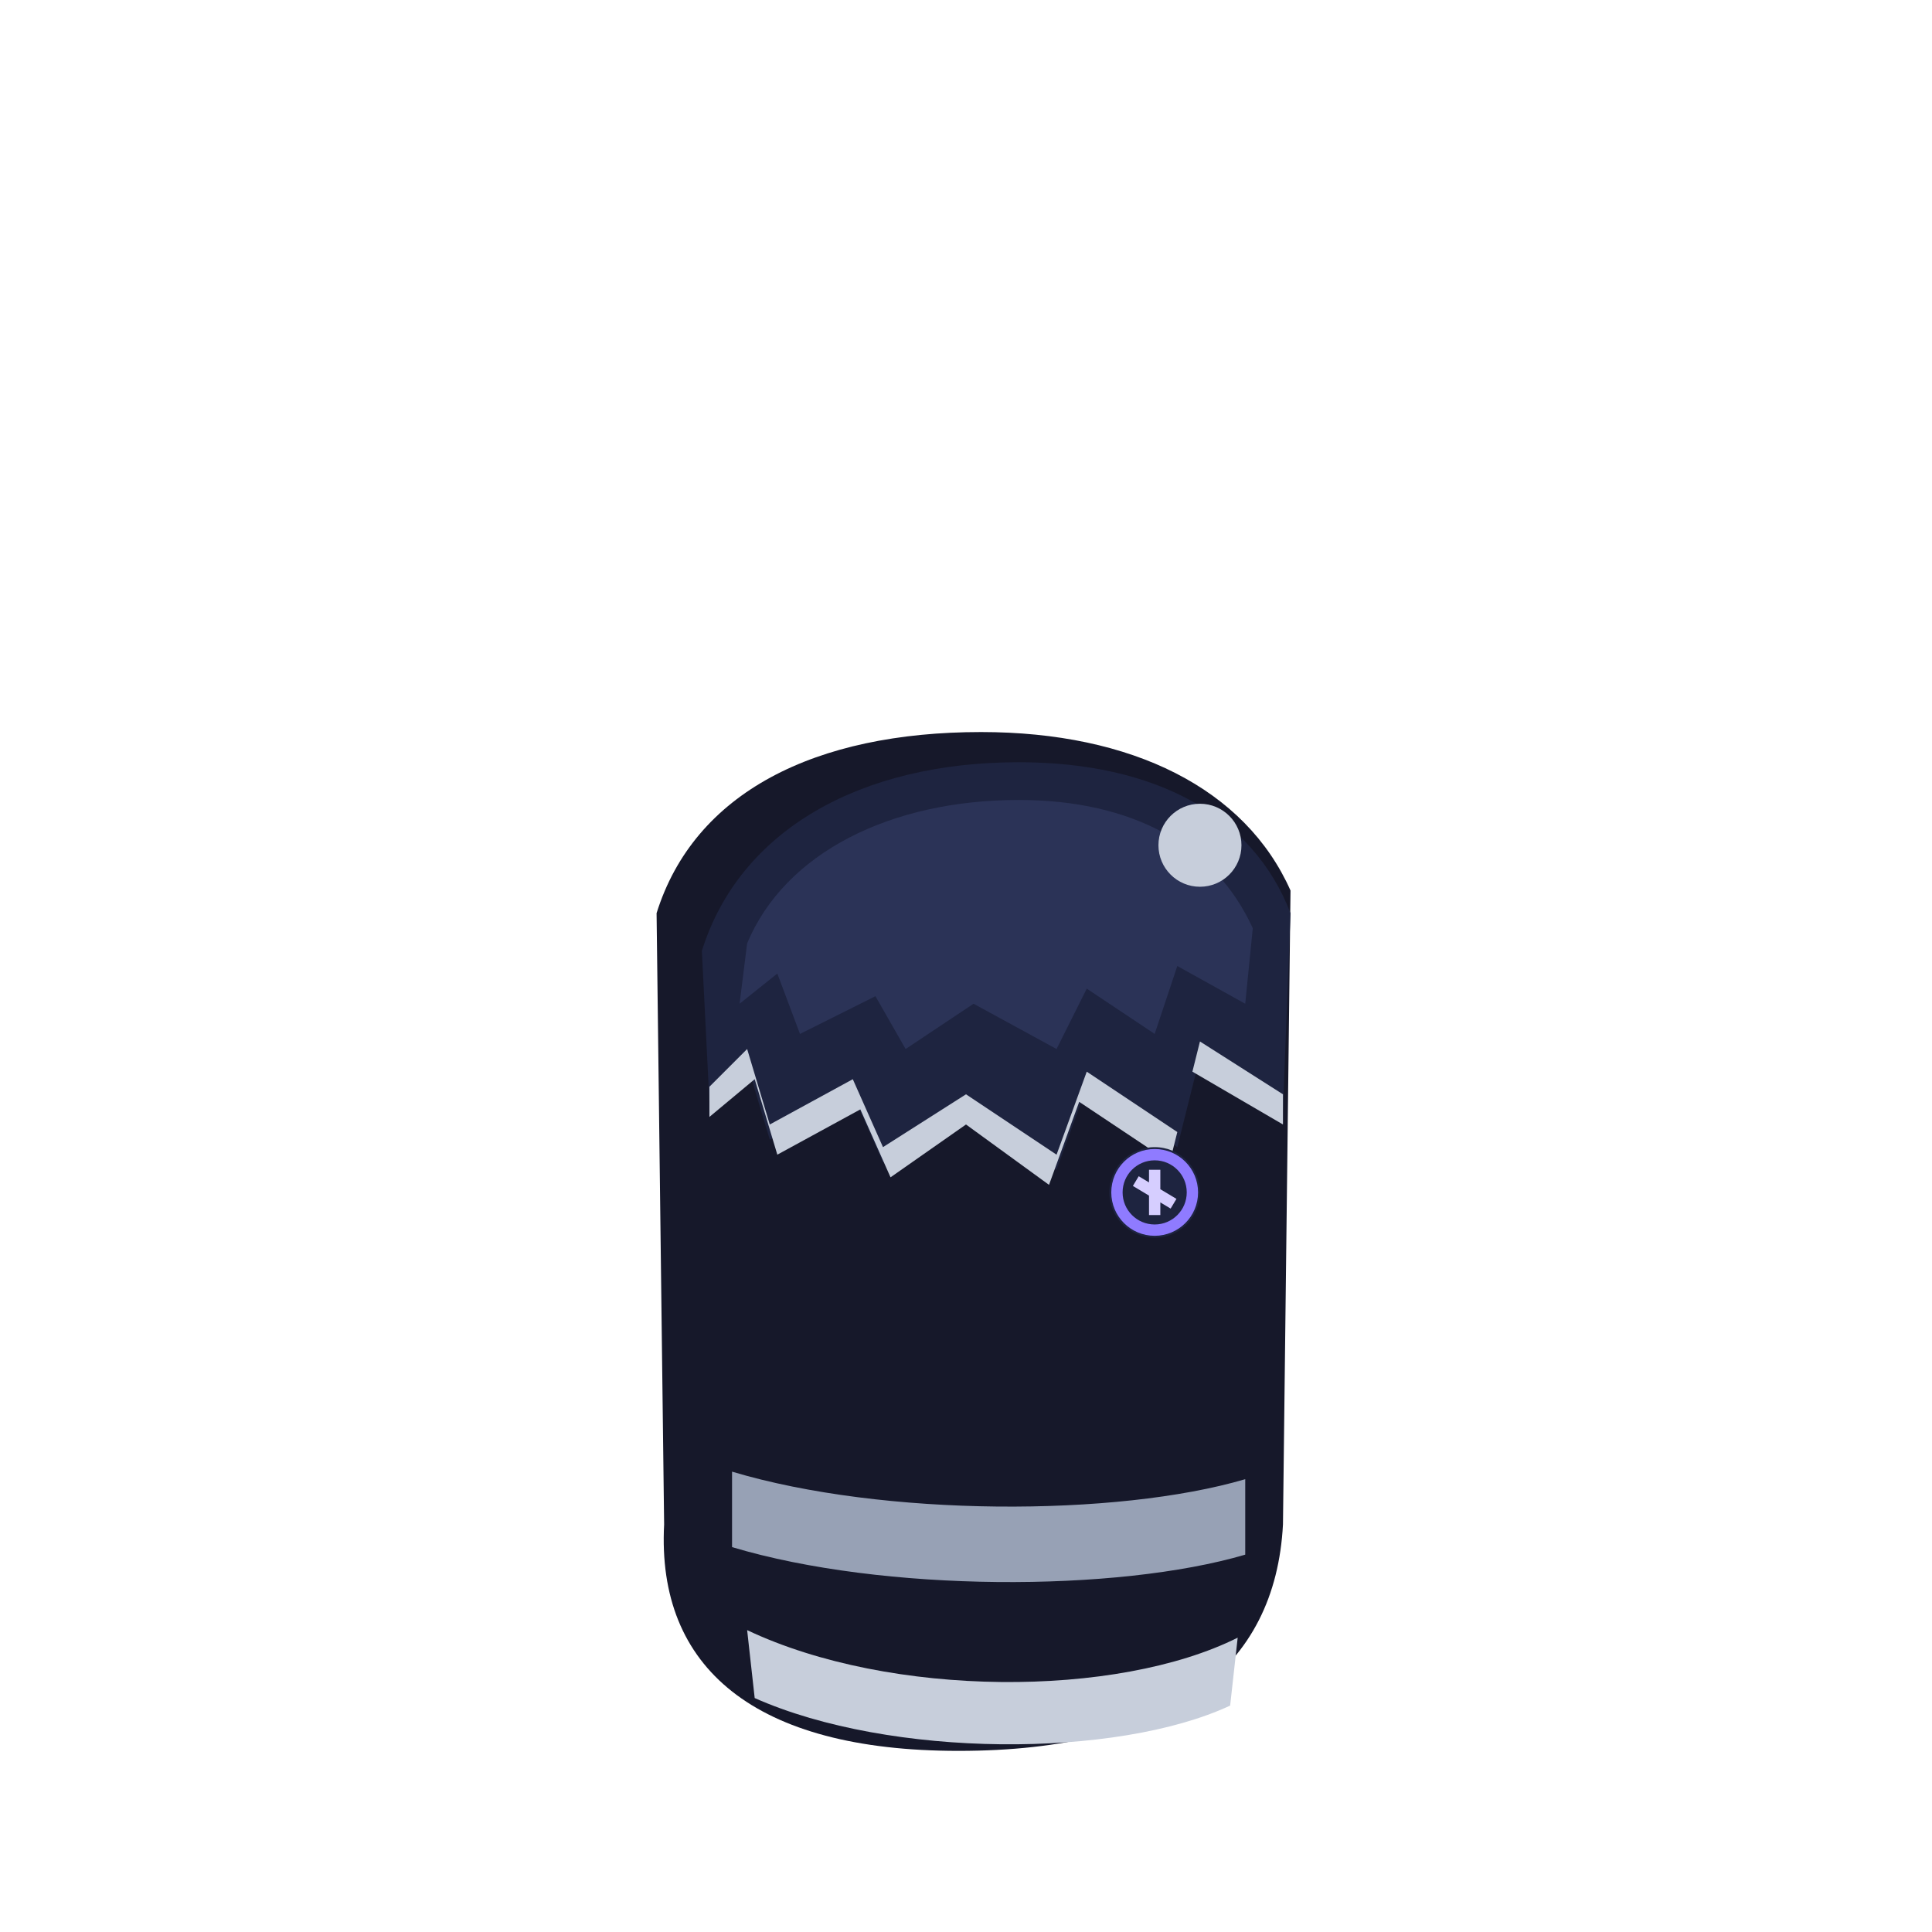
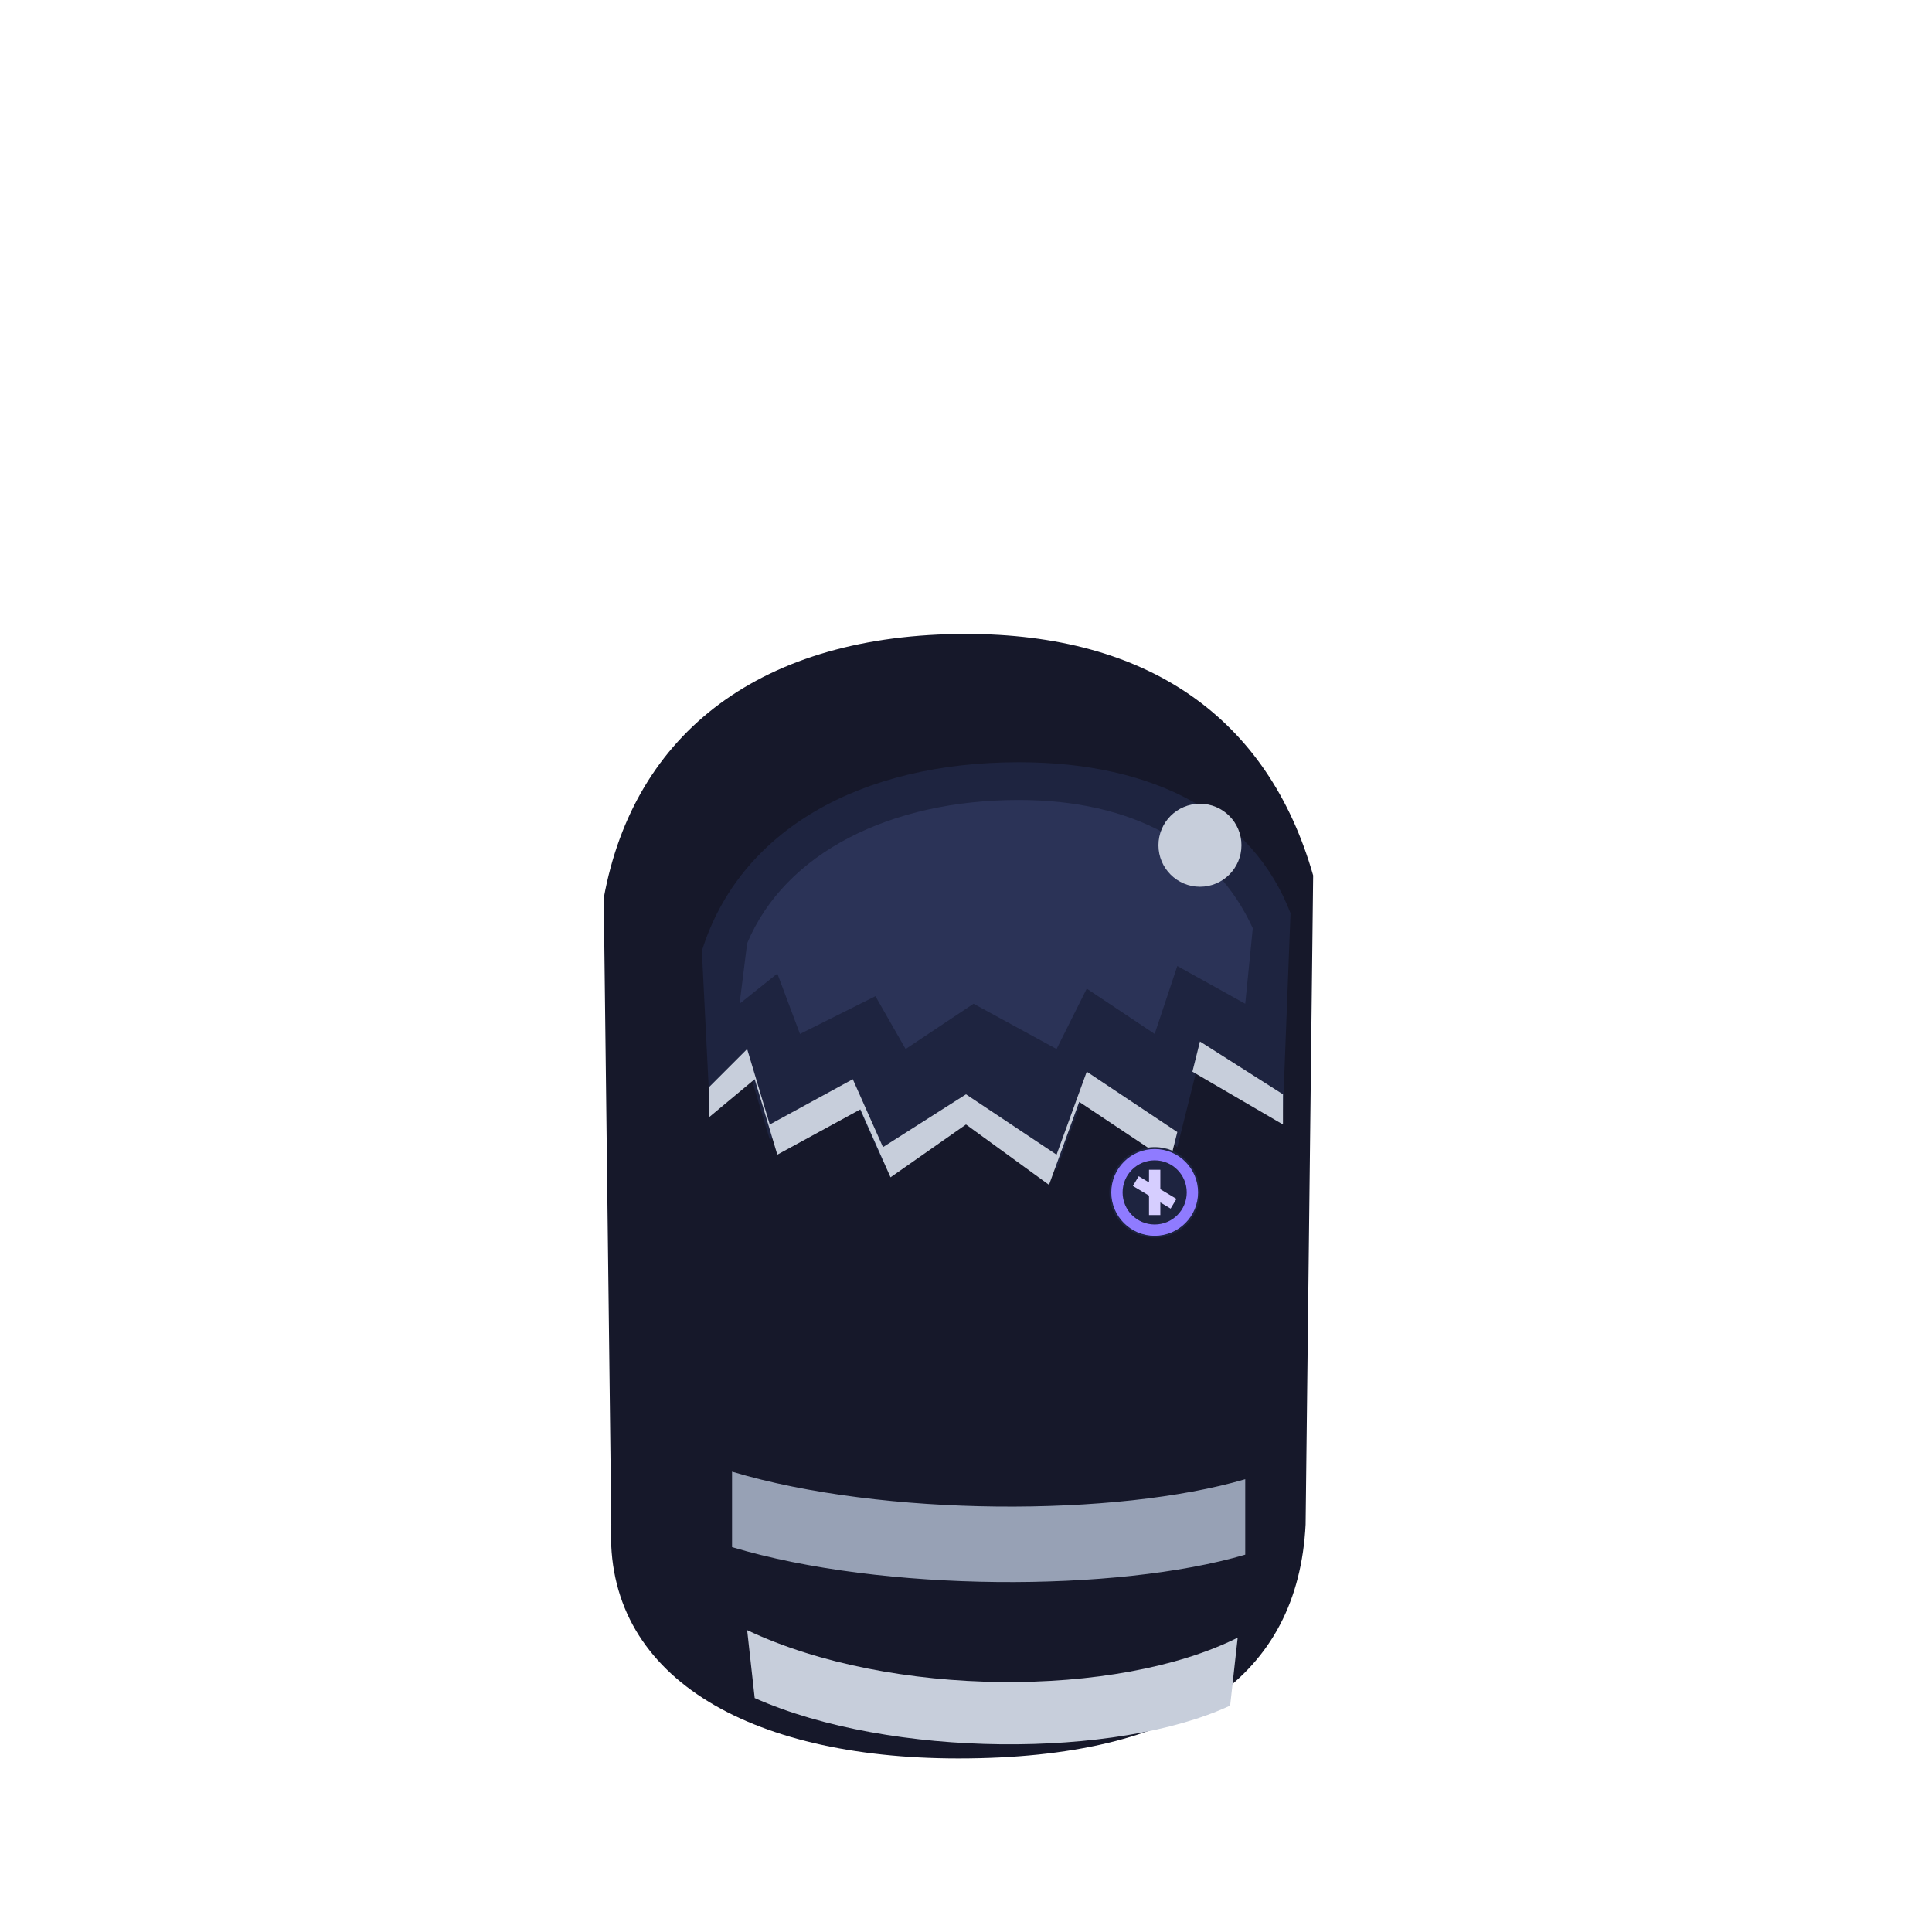
<svg xmlns="http://www.w3.org/2000/svg" viewBox="0 0 512 512" width="512" height="512">
-   <path d="M174 242 C184 210 216 194 260 194 C300 194 330 209 342 236 L340 404 C338 442 310 464 254 464 C200 464 174 442 176 404 Z" fill="#16182A" />
+   <path d="M160 238 C168 194 202 168 256 168 C304 168 336 190 348 232 L346 404 C344 444 314 466 254 466 C198 466 160 444 162 404 Z" fill="#16182A" />
  <path d="M186 252 C196 220 228 202 270 202 C306 202 332 216 342 242 L340 294 L318 280 L312 304 L288 288 L280 310 L256 294 L234 308 L226 290 L204 302 L198 282 L188 292 Z" fill="#1E2440" />
  <path d="M188 288 L198 278 L204 298 L226 286 L234 304 L256 290 L280 306 L288 284 L312 300 L318 276 L340 290 L340 298 L316 284 L310 308 L286 292 L278 314 L256 298 L236 312 L228 294 L206 306 L200 286 L188 296 Z" fill="#C7CEDB" />
  <path d="M198 250 C208 226 236 212 270 212 C300 212 322 224 332 246 L330 266 L312 256 L306 274 L288 262 L280 278 L258 266 L240 278 L232 264 L212 274 L206 258 L196 266 Z" fill="#2B3357" />
  <circle cx="318" cy="224" r="11" fill="#C7CEDB" />
  <circle cx="306" cy="316" r="12" fill="#1E2440" />
  <circle cx="306" cy="316" r="10" fill="none" stroke="#8F7BFF" stroke-width="3" />
  <path d="M306 310 L306 322 M301 313 L311 319" stroke="#D6CEFF" stroke-width="3" fill="none" />
  <path d="M194 390 C234 402 296 402 330 392 L330 412 C296 422 234 422 194 410 Z" fill="#97A1B5" />
  <path d="M198 432 C236 450 296 450 328 434 L326 452 C296 466 236 466 200 450 Z" fill="#C7CEDB" />
</svg>
